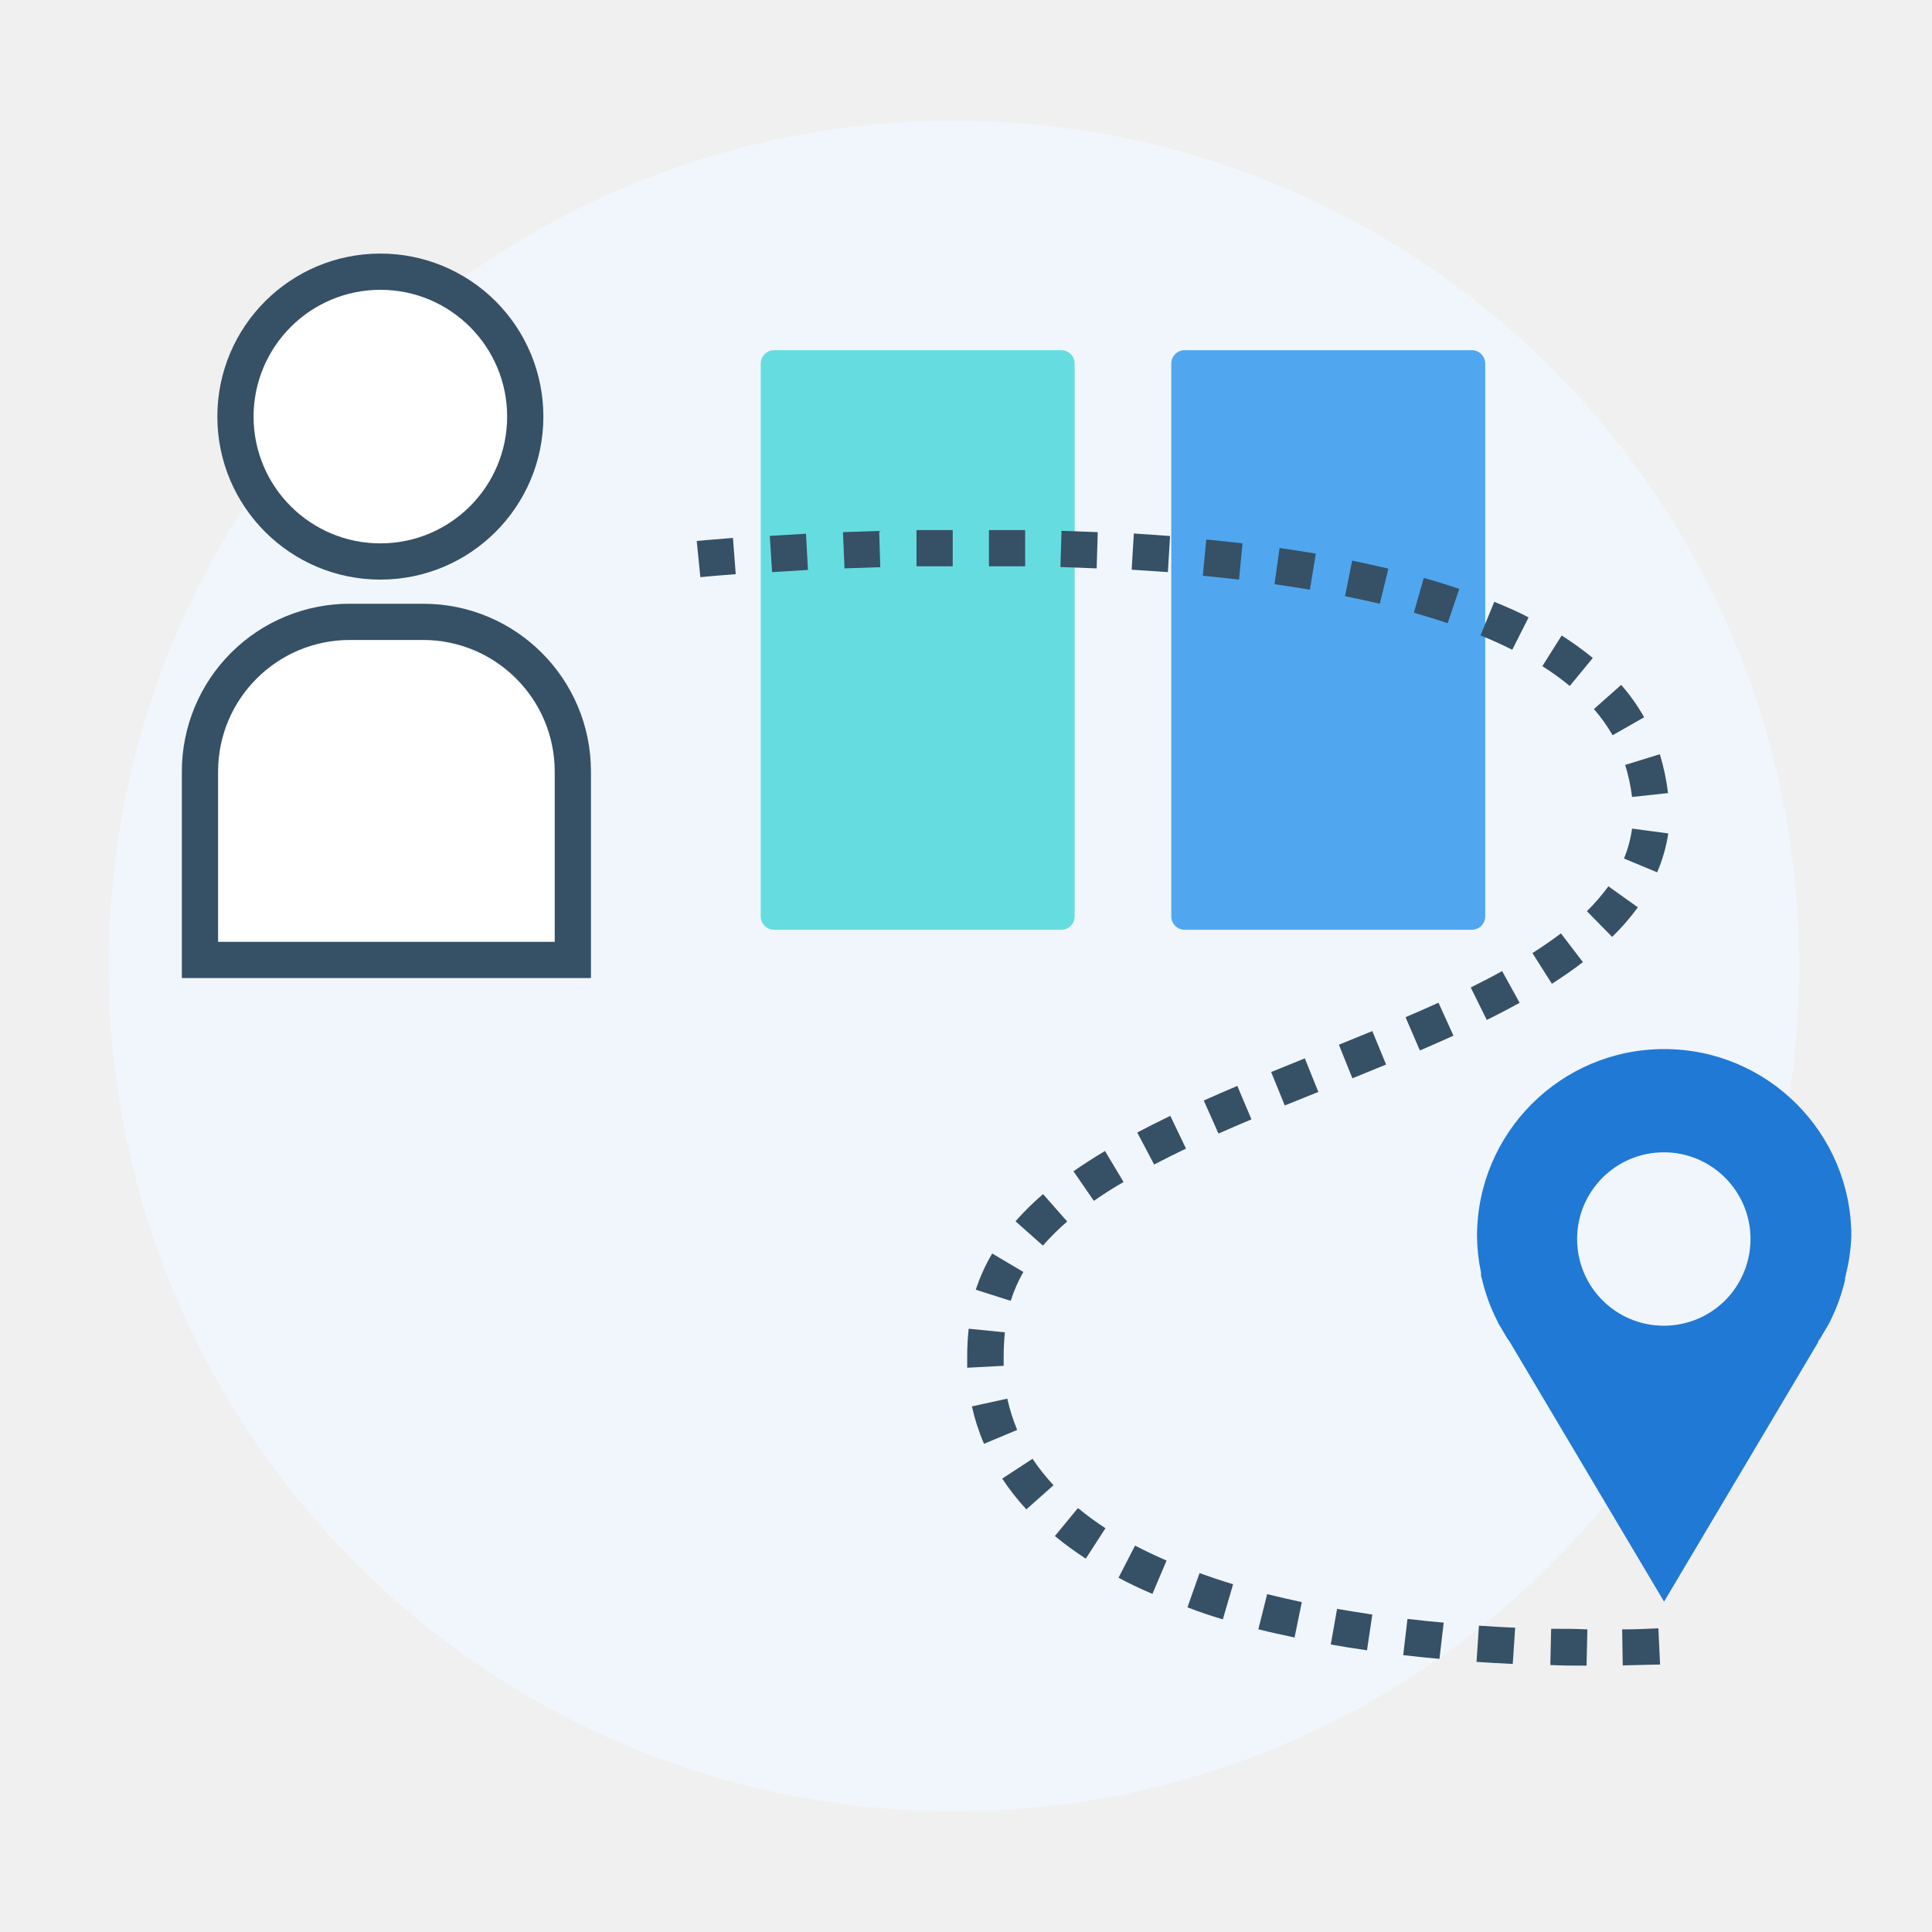
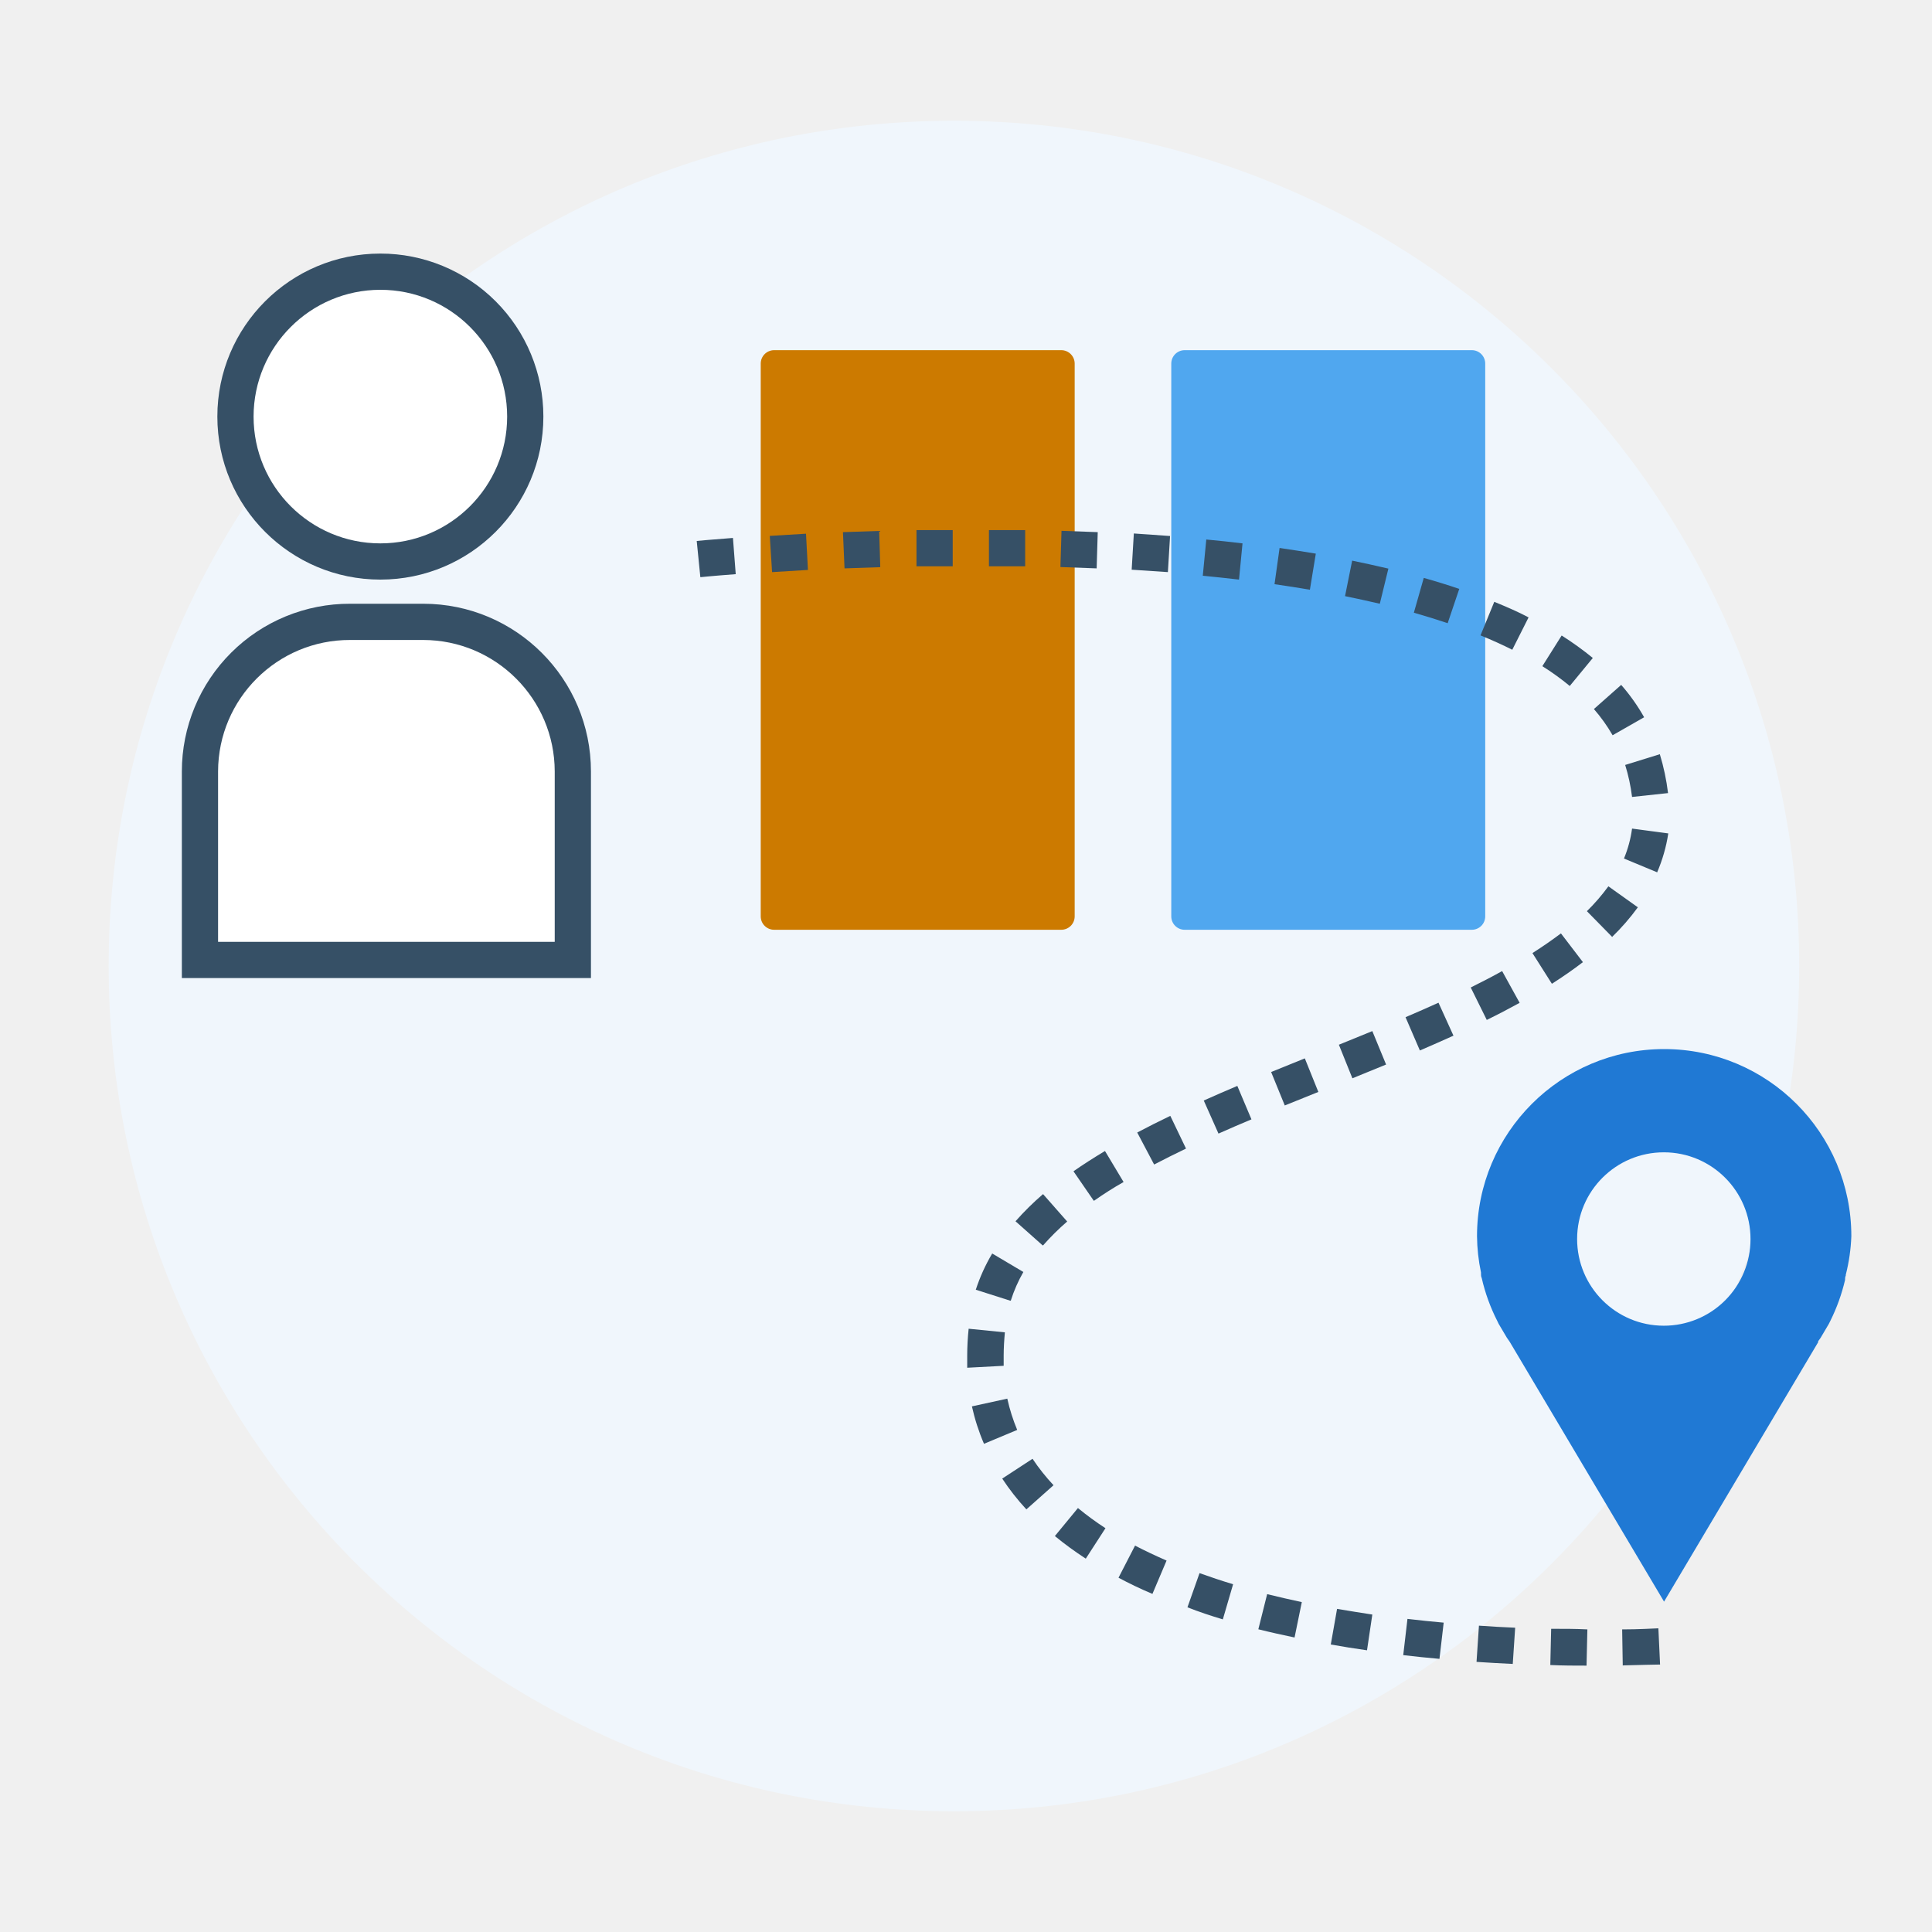
<svg xmlns="http://www.w3.org/2000/svg" viewBox="0 0 160 160">
  <defs>
-     <style>.cls-1{fill:none;}.cls-2{fill:#f0f6fc;}.cls-3{fill:#50a7ef;}.cls-4{fill:#65dde0;}.cls-5{fill:#365066;}.cls-6{fill:#2079d4;}.cls-7{fill:#fff;}</style>
+     <style>.cls-1{fill:none;}.cls-2{fill:#f0f6fc;}.cls-3{fill:#50a7ef;}.cls-4{fill:#CC7A00;}.cls-5{fill:#365066;}.cls-6{fill:#2079d4;}.cls-7{fill:#fff;}</style>
  </defs>
  <g id="esperienza_utente">
    <rect class="cls-1" width="160" height="160" />
    <path class="cls-2" d="M79,150A70,70,0,1,0,9,80,70,70,0,0,0,79,150Z" />
    <rect class="cls-3" x="97" y="29" width="26" height="48" rx="1.11" />
    <rect class="cls-4" x="52" y="40" width="48" height="26" rx="1.11" transform="translate(23 129) rotate(-90)" />
    <path class="cls-5" d="M131.39,137.94c-.93,0-1.95,0-3-.05l.07-3c1.07,0,2.06,0,3,.05Zm3,0-.05-3c1.4,0,2.42-.07,3-.09l.14,3C136.92,137.85,135.87,137.89,134.43,137.92Zm-9.11-.14c-1-.05-2-.1-3-.17l.2-3c1,.07,2,.13,3,.17Zm-6.07-.42c-1-.09-2-.19-3-.31l.35-3c1,.12,2,.22,3,.31Zm-6-.71c-1-.14-2-.3-3-.48l.52-2.95c1,.17,2,.33,2.92.47Zm-6-1.06c-1-.21-2-.43-3-.68l.73-2.91c1,.24,1.91.46,2.87.66Zm-5.94-1.5c-1-.3-2-.63-2.93-1l1-2.83c.89.32,1.82.63,2.78.92ZM95.44,132c-1-.42-1.93-.87-2.81-1.34L94,128c.82.43,1.7.84,2.61,1.24Zm-5.52-2.92a28.11,28.11,0,0,1-2.56-1.87l1.91-2.32a25.29,25.29,0,0,0,2.28,1.67ZM85,125a19.64,19.64,0,0,1-2-2.55l2.51-1.64A17.05,17.05,0,0,0,87.25,123Zm-3.51-5.43a17.46,17.46,0,0,1-1-3.1l2.93-.64a15.3,15.3,0,0,0,.82,2.59Zm-1.39-6.3q0-.49,0-1a21.11,21.11,0,0,1,.12-2.23l3,.3c-.06.65-.1,1.3-.1,1.93,0,.28,0,.56,0,.84Zm3.57-5.55-2.86-.91a15.06,15.06,0,0,1,1.36-3l2.58,1.53A12.21,12.21,0,0,0,83.71,107.71Zm2.68-4.58-2.25-2a23.16,23.16,0,0,1,2.28-2.25l2,2.27A20.56,20.56,0,0,0,86.39,103.13Zm4.23-3.7L88.9,97c.8-.56,1.68-1.12,2.61-1.68l1.54,2.57C92.18,98.38,91.36,98.91,90.62,99.43Zm5-3-1.4-2.65c.89-.47,1.8-.93,2.74-1.38l1.3,2.71Q96.89,95.76,95.6,96.43Zm5.33-2.56-1.22-2.74c.91-.41,1.84-.81,2.78-1.21l1.17,2.77C102.74,93.08,101.82,93.47,100.93,93.87Zm5.49-2.33-1.13-2.77,2.79-1.13,1.12,2.78ZM112,89.3l-1.12-2.78,2.77-1.13,1.14,2.77Zm5.59-2.3-1.19-2.76c.93-.4,1.83-.79,2.73-1.2l1.24,2.73C119.45,86.19,118.52,86.59,117.58,87Zm5.54-2.53-1.33-2.69c.92-.46,1.8-.91,2.6-1.36l1.45,2.63C125,83.52,124.08,84,123.12,84.47Zm5.39-3-1.61-2.54c.85-.54,1.64-1.09,2.36-1.63l1.82,2.38C130.3,80.29,129.43,80.89,128.51,81.48Zm5-3.87-2.1-2.14a16.57,16.57,0,0,0,1.78-2.06l2.44,1.74A19,19,0,0,1,133.49,77.61Zm3.74-5.35-2.77-1.15a9.91,9.91,0,0,0,.67-2.48l3,.4A13.12,13.12,0,0,1,137.23,72.26ZM135.16,66a15,15,0,0,0-.57-2.65l2.87-.89a18.73,18.73,0,0,1,.68,3.22Zm-1.61-5.11A13.79,13.79,0,0,0,132,58.72l2.26-2a16,16,0,0,1,1.9,2.68ZM130,56.81a21.35,21.35,0,0,0-2.27-1.64l1.6-2.54a26.3,26.3,0,0,1,2.58,1.86Zm-4.76-3c-.81-.41-1.7-.81-2.63-1.19l1.14-2.78c1,.41,2,.84,2.84,1.29Zm-5.35-2.2c-.89-.3-1.83-.59-2.8-.87l.82-2.88c1,.28,2,.59,2.94.91ZM114.27,50c-.94-.22-1.91-.43-2.88-.63l.59-2.94c1,.21,2,.42,3,.66Zm-5.79-1.16c-1-.17-1.94-.32-2.93-.46l.42-3c1,.15,2,.3,3,.47ZM102.61,48c-1-.12-2-.22-3-.32l.29-3c1,.09,2,.2,3,.32ZM58,47.8l-.3-3s1.1-.11,3-.25l.23,3C59.05,47.69,58,47.8,58,47.8Zm38.72-.42-3-.2.18-3,3,.21Zm-32.78,0-.19-3,3-.18.16,3Zm6-.31-.13-3,3-.1.09,3Zm20.88,0-3-.11.09-3,3,.11Zm-14.92-.17,0-3,3,0,0,3Zm9,0-3,0,0-3,3,0Z" />
    <path class="cls-6" d="M153.32,102.38a15.5,15.5,0,0,0-31,0,15.22,15.22,0,0,0,.33,3h0l0,.11c0,.12,0,.23.06.35A15.26,15.26,0,0,0,124,109.4l.11.23.68,1.15.23.33,12.79,21.53,12.76-21.48a0,0,0,0,0,0,0l0-.08.2-.28.68-1.15.14-.28h0s0,0,0,0l0,0a15.54,15.54,0,0,0,1.21-3.37c0-.12,0-.25.06-.36l0-.07a0,0,0,0,0,0,0h0A15.22,15.22,0,0,0,153.32,102.38Zm-15.53,7.41a7.18,7.18,0,1,1,7.18-7.17A7.17,7.17,0,0,1,137.79,109.79Z" />
    <circle class="cls-7" cx="31.5" cy="34.5" r="12" />
    <path class="cls-5" d="M31.5,24A10.5,10.5,0,1,1,21,34.5,10.51,10.51,0,0,1,31.5,24m0-3A13.5,13.5,0,1,0,45,34.5,13.49,13.49,0,0,0,31.5,21Z" />
    <path class="cls-7" d="M16.56,79.5V63.89A12.41,12.41,0,0,1,29,51.5h6.1A12.41,12.41,0,0,1,47.44,63.89V79.5Z" />
    <path class="cls-5" d="M35.05,53A10.91,10.91,0,0,1,45.94,63.89V78H18.06V63.89A10.91,10.91,0,0,1,29,53h6.1m0-3H29A13.89,13.89,0,0,0,15.06,63.89V81H48.94V63.89A13.89,13.89,0,0,0,35.05,50Z" />
  </g>
</svg>
